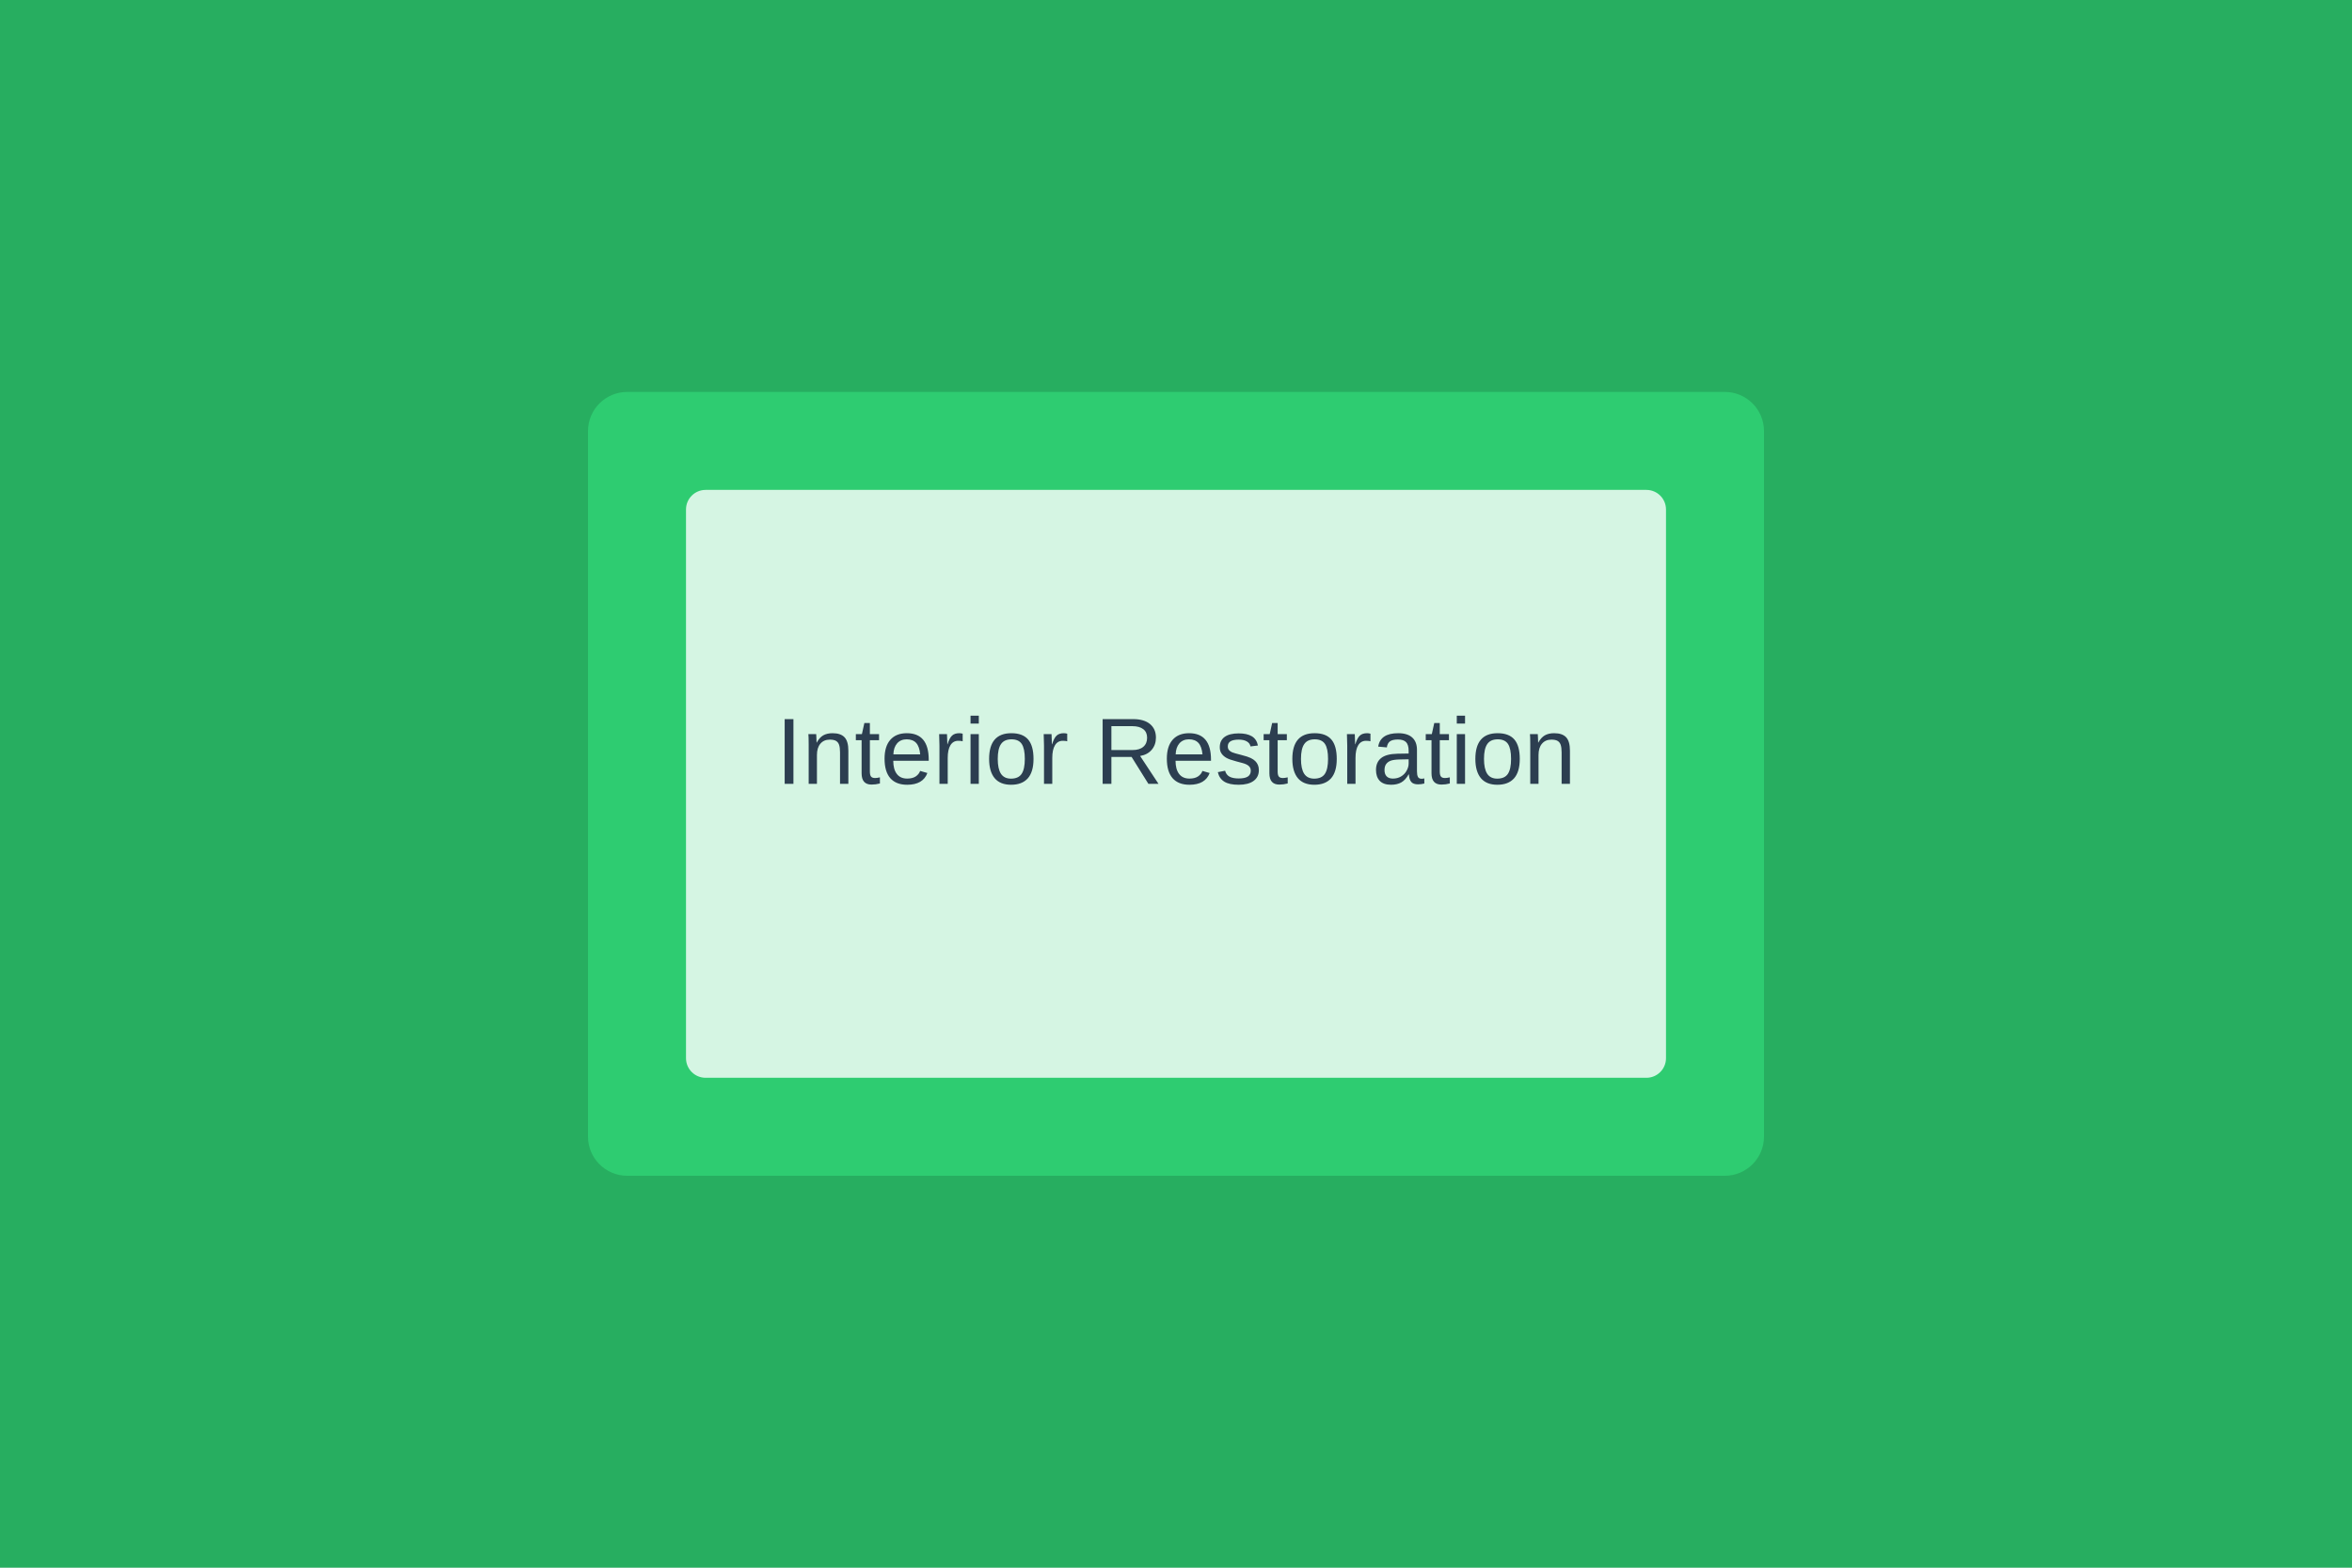
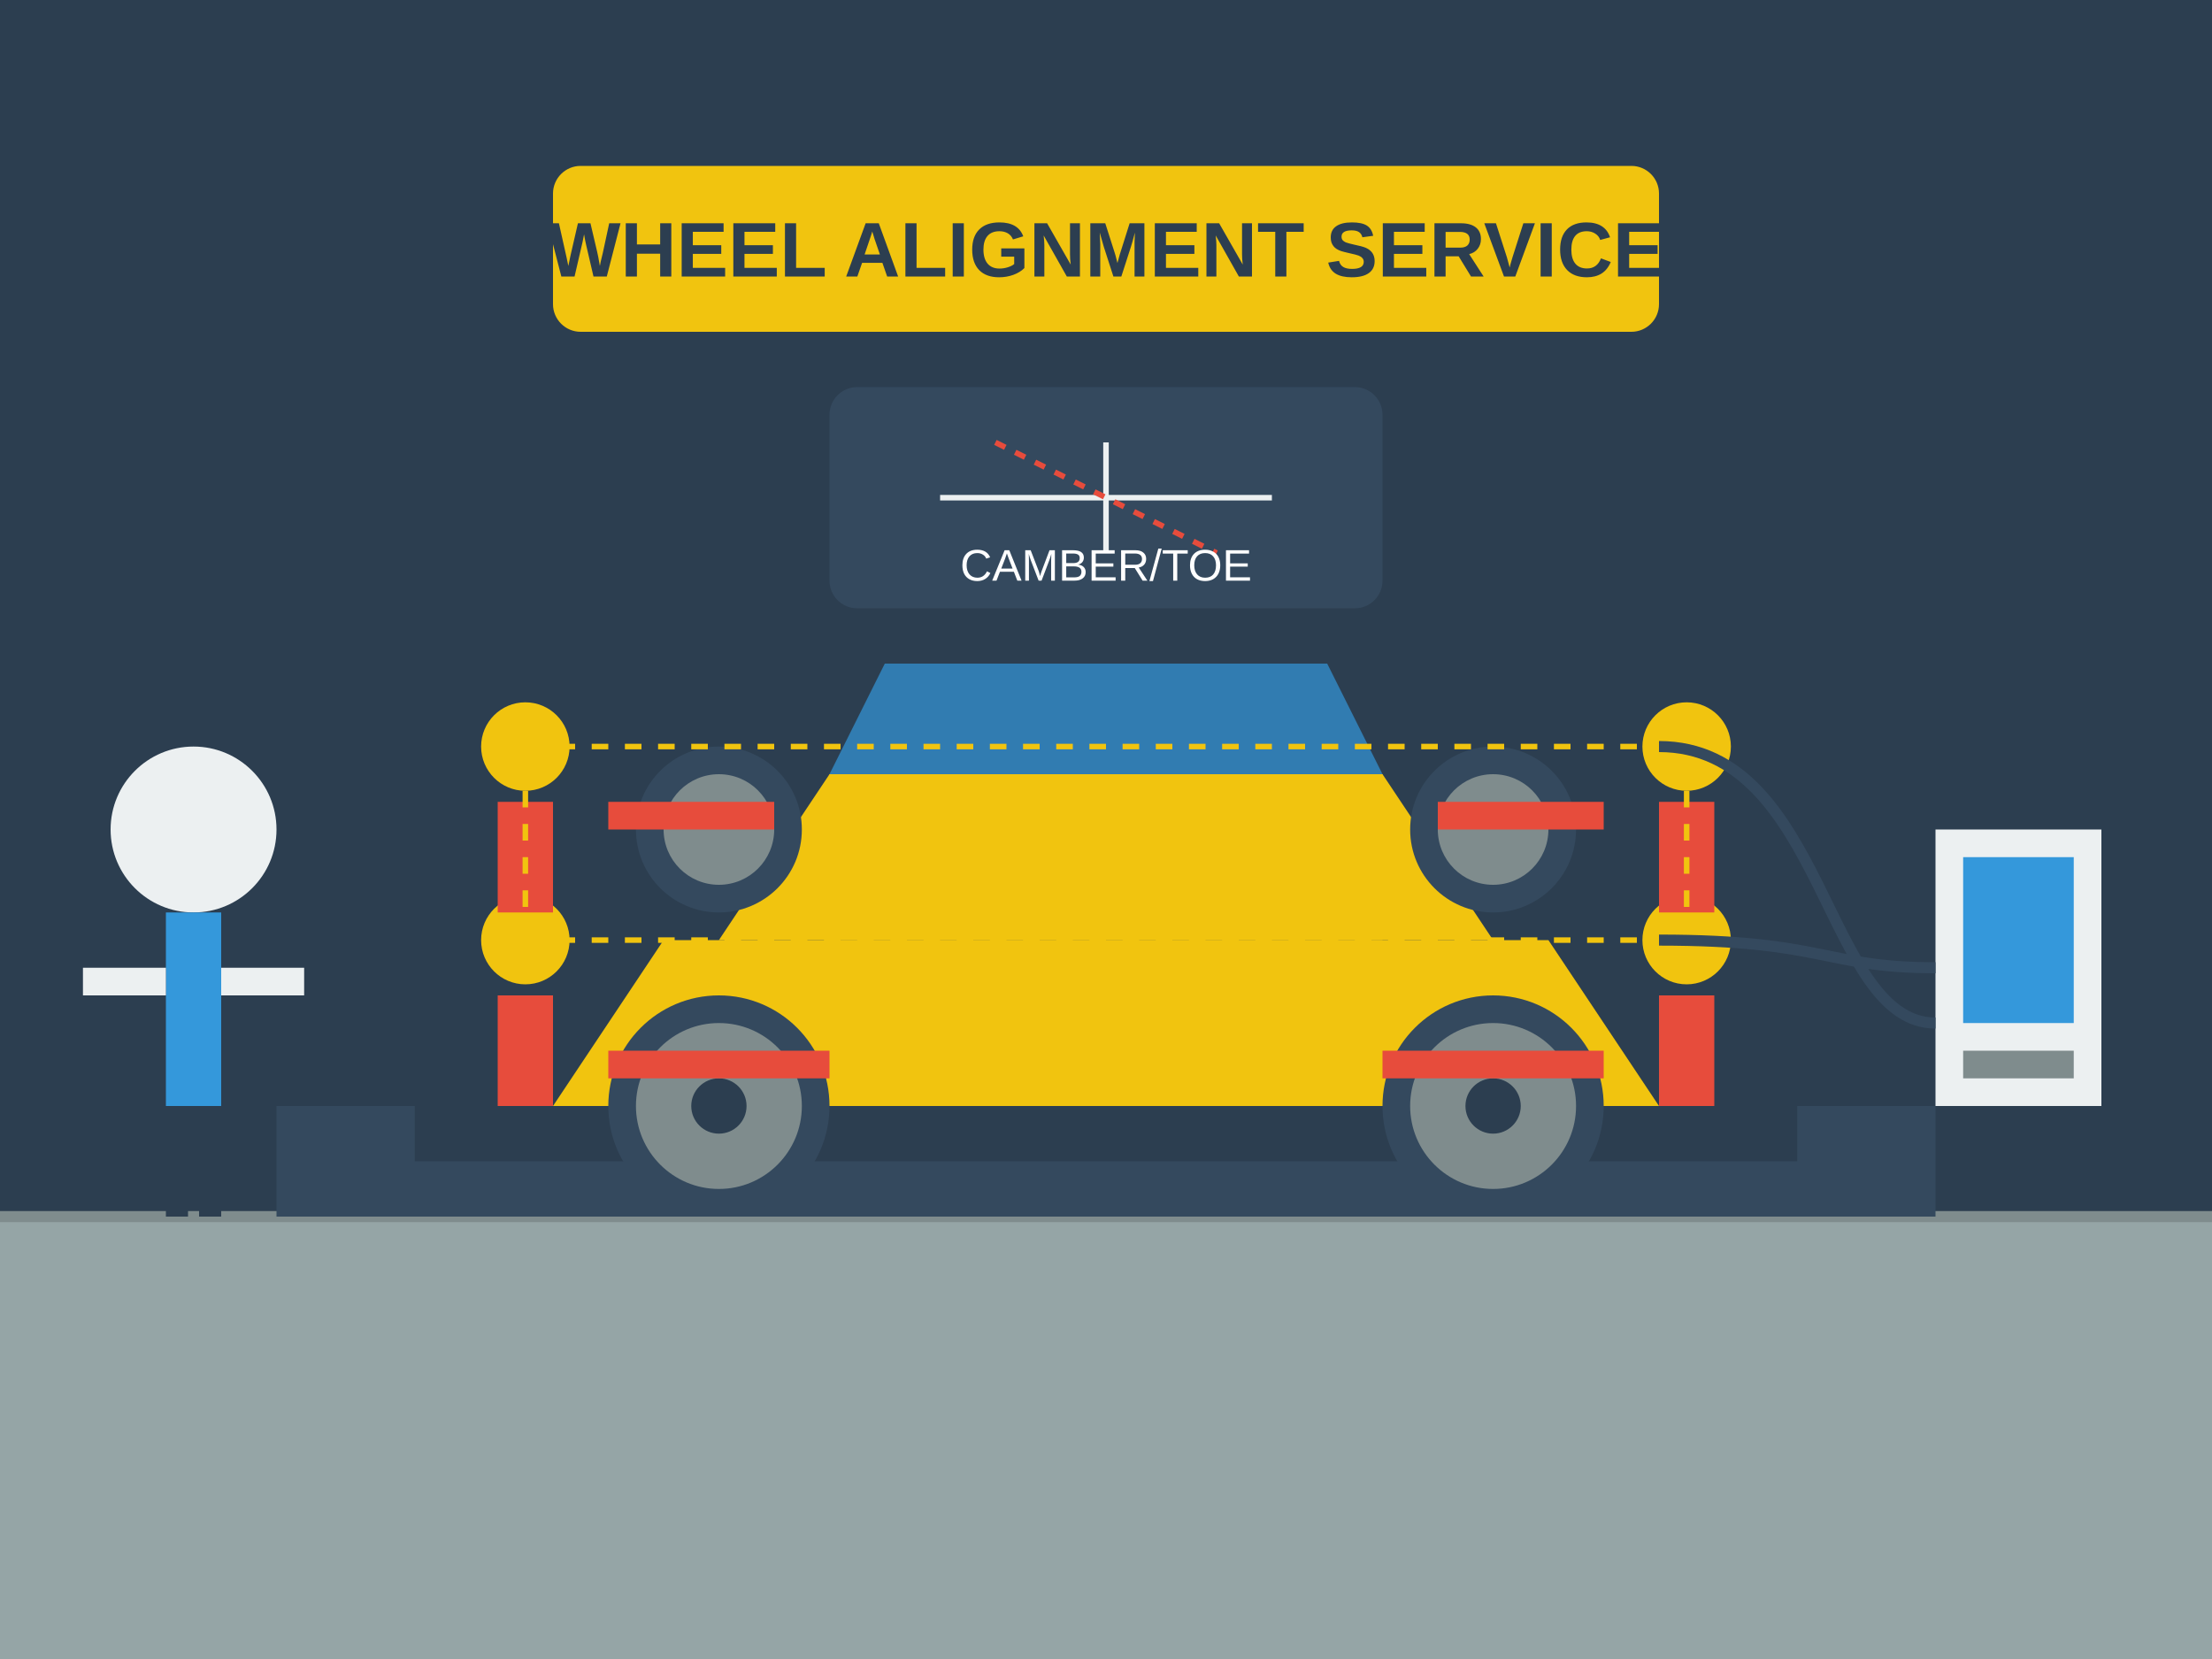
- <svg xmlns="http://www.w3.org/2000/svg" width="600" height="400">
-   <rect width="100%" height="100%" fill="#27AE60" />
-   <rect x="150" y="100" width="300" height="200" rx="10" fill="#2ECC71" />
-   <rect x="175" y="125" width="250" height="150" rx="5" fill="#D5F5E3" />
-   <text x="300" y="200" font-family="Arial" font-size="24" text-anchor="middle" fill="#2C3E50">Interior Restoration</text>
+ <svg xmlns="http://www.w3.org/2000/svg" width="400" height="300">
+   <rect width="100%" height="100%" fill="#2C3E50" />
+   <rect x="0" y="220" width="400" height="80" fill="#95A5A6" />
+   <line x1="0" y1="220" x2="400" y2="220" stroke="#7F8C8D" stroke-width="2" />
+   <rect x="50" y="200" width="300" height="20" fill="#34495E" />
+   <rect x="75" y="200" width="250" height="10" fill="#2C3E50" />
+   <path d="M100,200 L120,170 L280,170 L300,200 Z" fill="#F1C40F" />
+   <path d="M130,170 L150,140 L250,140 L270,170 Z" fill="#F1C40F" />
+   <rect x="150" y="140" width="100" height="30" fill="#F1C40F" />
+   <path d="M150,140 L160,120 L240,120 L250,140 Z" fill="#3498DB" fill-opacity="0.7" />
+   <circle cx="130" cy="200" r="20" fill="#34495E" />
+   <circle cx="130" cy="200" r="15" fill="#7F8C8D" />
+   <circle cx="130" cy="200" r="5" fill="#2C3E50" />
+   <rect x="110" y="190" width="40" height="5" fill="#E74C3C" />
+   <rect x="90" y="180" width="10" height="20" fill="#E74C3C" />
+   <circle cx="95" cy="170" r="8" fill="#F1C40F" />
+   <circle cx="270" cy="200" r="20" fill="#34495E" />
+   <circle cx="270" cy="200" r="15" fill="#7F8C8D" />
+   <circle cx="270" cy="200" r="5" fill="#2C3E50" />
+   <rect x="250" y="190" width="40" height="5" fill="#E74C3C" />
+   <rect x="300" y="180" width="10" height="20" fill="#E74C3C" />
+   <circle cx="305" cy="170" r="8" fill="#F1C40F" />
+   <circle cx="130" cy="150" r="15" fill="#34495E" />
+   <circle cx="130" cy="150" r="10" fill="#7F8C8D" />
+   <rect x="110" y="145" width="30" height="5" fill="#E74C3C" />
+   <rect x="90" y="145" width="10" height="20" fill="#E74C3C" />
+   <circle cx="95" cy="135" r="8" fill="#F1C40F" />
+   <circle cx="270" cy="150" r="15" fill="#34495E" />
+   <circle cx="270" cy="150" r="10" fill="#7F8C8D" />
+   <rect x="260" y="145" width="30" height="5" fill="#E74C3C" />
+   <rect x="300" y="145" width="10" height="20" fill="#E74C3C" />
+   <circle cx="305" cy="135" r="8" fill="#F1C40F" />
+   <line x1="95" y1="170" x2="95" y2="135" stroke="#F1C40F" stroke-width="1" stroke-dasharray="3,3" />
+   <line x1="305" y1="170" x2="305" y2="135" stroke="#F1C40F" stroke-width="1" stroke-dasharray="3,3" />
+   <line x1="95" y1="170" x2="305" y2="170" stroke="#F1C40F" stroke-width="1" stroke-dasharray="3,3" />
+   <line x1="95" y1="135" x2="305" y2="135" stroke="#F1C40F" stroke-width="1" stroke-dasharray="3,3" />
+   <rect x="350" y="150" width="30" height="50" fill="#ECF0F1" />
+   <rect x="355" y="155" width="20" height="30" fill="#3498DB" />
+   <rect x="355" y="190" width="20" height="5" fill="#7F8C8D" />
+   <path d="M350,175 C330,175 330,170 300,170" stroke="#34495E" stroke-width="2" fill="none" />
+   <path d="M350,185 C330,185 330,135 300,135" stroke="#34495E" stroke-width="2" fill="none" />
+   <circle cx="35" cy="150" r="15" fill="#ECF0F1" />
+   <rect x="30" y="165" width="10" height="35" fill="#3498DB" />
+   <rect x="15" y="175" width="15" height="5" fill="#ECF0F1" />
+   <rect x="40" y="175" width="15" height="5" fill="#ECF0F1" />
+   <rect x="30" y="200" width="4" height="20" fill="#2C3E50" />
+   <rect x="36" y="200" width="4" height="20" fill="#2C3E50" />
+   <rect x="100" y="30" width="200" height="30" rx="5" fill="#F1C40F" />
+   <text x="200" y="50" font-family="Arial" font-size="14" font-weight="bold" text-anchor="middle" fill="#2C3E50">WHEEL ALIGNMENT SERVICE</text>
+   <rect x="150" y="70" width="100" height="40" rx="5" fill="#34495E" />
+   <line x1="170" y1="90" x2="230" y2="90" stroke="#ECF0F1" stroke-width="1" />
+   <line x1="200" y1="80" x2="200" y2="100" stroke="#ECF0F1" stroke-width="1" />
+   <line x1="180" y1="80" x2="220" y2="100" stroke="#E74C3C" stroke-width="1" stroke-dasharray="2,2" />
+   <text x="200" y="105" font-family="Arial" font-size="8" text-anchor="middle" fill="white">CAMBER/TOE</text>
</svg>
